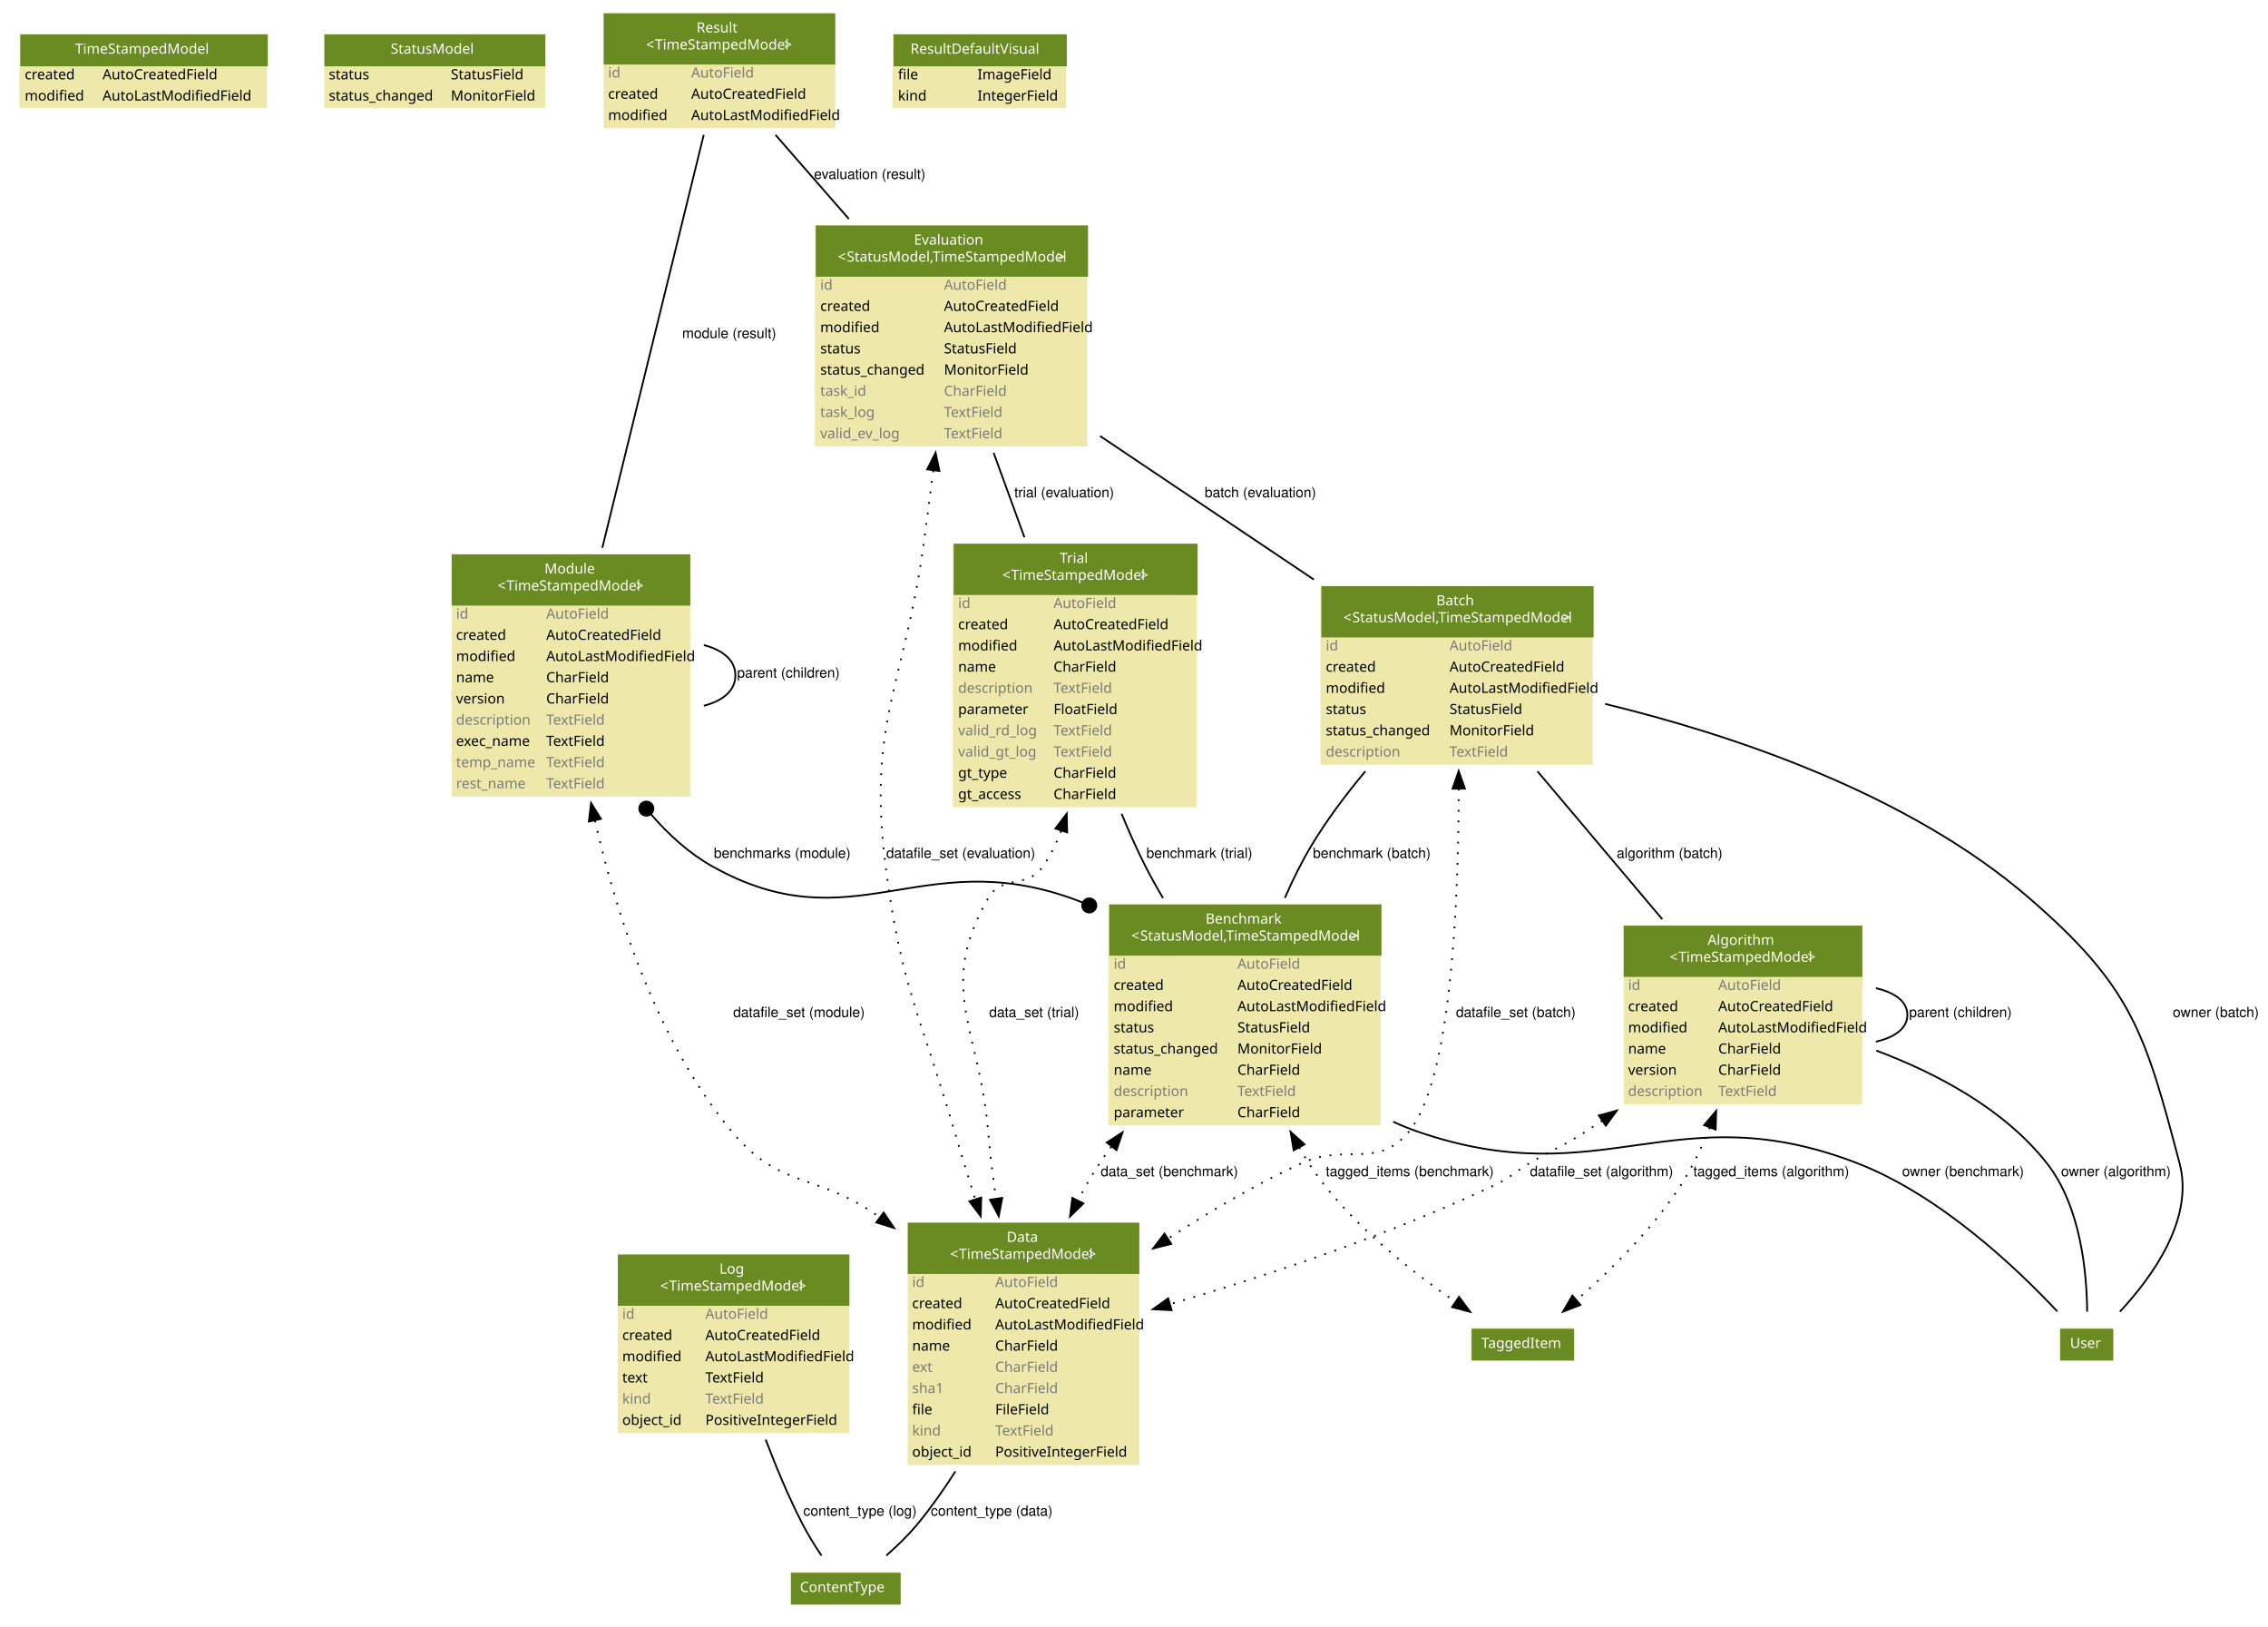
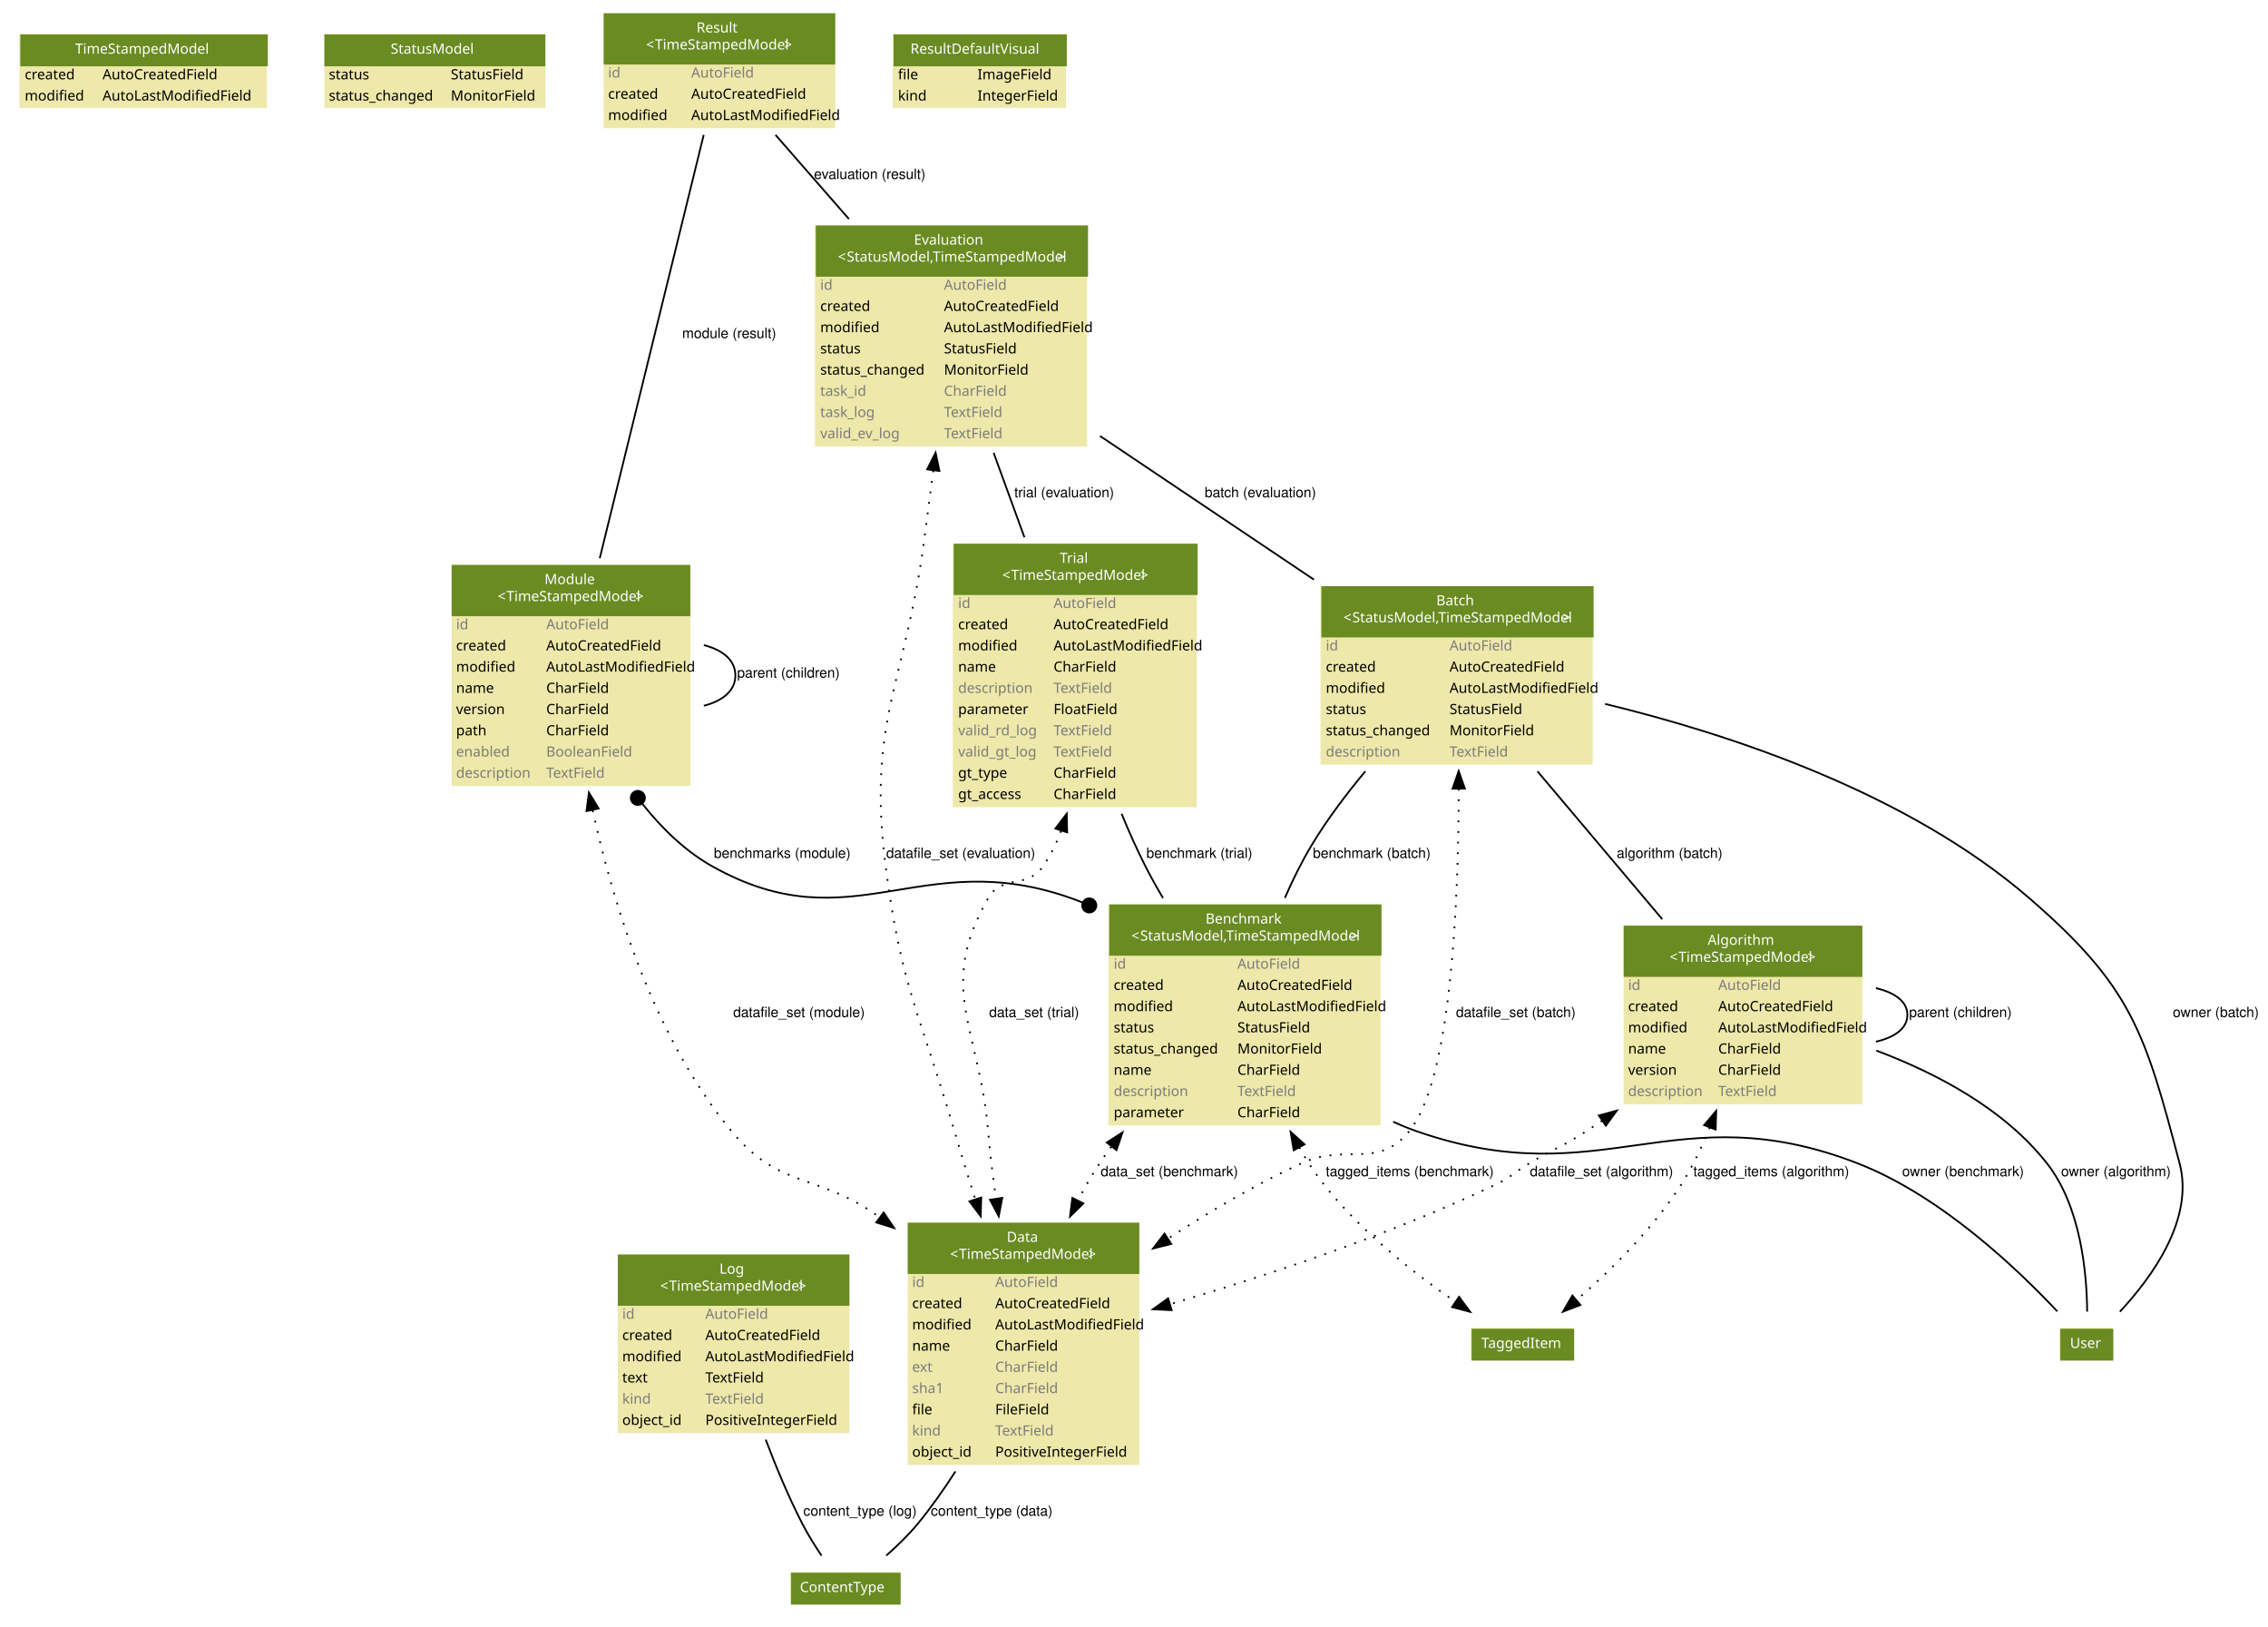
<svg xmlns="http://www.w3.org/2000/svg" width="1283pt" height="920pt" viewBox="0.00 0.00 1283.00 920.00">
  <g id="graph1" class="graph" transform="scale(1 1) rotate(0) translate(4 916)">
    <polygon fill="white" stroke="white" points="-4,5 -4,-916 1280,-916 1280,5 -4,5" />
    <g id="node1" class="node">
      <polygon fill="palegoldenrod" stroke="palegoldenrod" points="7.5,-855.5 7.5,-896.5 146.5,-896.5 146.5,-855.5 7.5,-855.5" />
      <polygon fill="#698b22" stroke="#698b22" points="8,-879 8,-896 147,-896 147,-879 8,-879" />
      <text text-anchor="start" x="38.5" y="-885.633" font-family="Helvetica Bold" font-size="8.00" fill="white">TimeStampedModel</text>
      <text text-anchor="start" x="10" y="-871.133" font-family="Helvetica Bold" font-size="8.00">created</text>
      <text text-anchor="start" x="54" y="-871.133" font-family="Helvetica Bold" font-size="8.00">AutoCreatedField</text>
      <text text-anchor="start" x="10" y="-859.133" font-family="Helvetica Bold" font-size="8.00">modified</text>
      <text text-anchor="start" x="54" y="-859.133" font-family="Helvetica Bold" font-size="8.00">AutoLastModifiedField</text>
    </g>
    <g id="node2" class="node">
      <polygon fill="palegoldenrod" stroke="palegoldenrod" points="180,-855.5 180,-896.5 304,-896.5 304,-855.5 180,-855.5" />
      <polygon fill="#698b22" stroke="#698b22" points="180,-879 180,-896 304,-896 304,-879 180,-879" />
      <text text-anchor="start" x="217" y="-885.633" font-family="Helvetica Bold" font-size="8.00" fill="white">StatusModel</text>
      <text text-anchor="start" x="182" y="-871.133" font-family="Helvetica Bold" font-size="8.00">status</text>
      <text text-anchor="start" x="251" y="-871.133" font-family="Helvetica Bold" font-size="8.00">StatusField</text>
      <text text-anchor="start" x="182" y="-859.133" font-family="Helvetica Bold" font-size="8.00">status_changed</text>
      <text text-anchor="start" x="251" y="-859.133" font-family="Helvetica Bold" font-size="8.00">MonitorField</text>
    </g>
    <g id="node3" class="node">
      <polygon fill="palegoldenrod" stroke="palegoldenrod" points="915,-292 915,-392 1049,-392 1049,-292 915,-292" />
      <polygon fill="#698b22" stroke="#698b22" points="915,-364 915,-392 1049,-392 1049,-364 915,-364" />
      <text text-anchor="start" x="962" y="-381.633" font-family="Helvetica Bold" font-size="8.00" fill="white">Algorithm</text>
      <text text-anchor="start" x="940.5" y="-372.033" font-family="Helvetica Bold" font-size="8.00" fill="white">&lt;</text>
      <text text-anchor="start" x="945.5" y="-372.033" font-family="Helvetica Italic" font-size="8.00" fill="white">TimeStampedModel</text>
      <text text-anchor="start" x="1018.5" y="-372.033" font-family="Helvetica Bold" font-size="8.00" fill="white">&gt;</text>
      <text text-anchor="start" x="917" y="-356.133" font-family="Helvetica Bold" font-size="8.00" fill="#7b7b7b">id</text>
      <text text-anchor="start" x="968" y="-356.133" font-family="Helvetica Bold" font-size="8.00" fill="#7b7b7b">AutoField</text>
      <text text-anchor="start" x="917" y="-344.133" font-family="Helvetica Italic" font-size="8.00">created</text>
      <text text-anchor="start" x="968" y="-344.133" font-family="Helvetica Italic" font-size="8.00">AutoCreatedField</text>
      <text text-anchor="start" x="917" y="-332.133" font-family="Helvetica Italic" font-size="8.00">modified</text>
      <text text-anchor="start" x="968" y="-332.133" font-family="Helvetica Italic" font-size="8.00">AutoLastModifiedField</text>
      <text text-anchor="start" x="917" y="-320.133" font-family="Helvetica Bold" font-size="8.00">name</text>
      <text text-anchor="start" x="968" y="-320.133" font-family="Helvetica Bold" font-size="8.00">CharField</text>
      <text text-anchor="start" x="917" y="-308.133" font-family="Helvetica Bold" font-size="8.00">version</text>
      <text text-anchor="start" x="968" y="-308.133" font-family="Helvetica Bold" font-size="8.00">CharField</text>
      <text text-anchor="start" x="917" y="-296.133" font-family="Helvetica Bold" font-size="8.00" fill="#7b7b7b">description</text>
      <text text-anchor="start" x="968" y="-296.133" font-family="Helvetica Bold" font-size="8.00" fill="#7b7b7b">TextField</text>
    </g>
    <g id="edge6" class="edge">
      <path fill="none" stroke="black" d="M1057.2,-357.14C1067.8,-354.69 1075,-349.65 1075,-342 1075,-334.35 1067.8,-329.31 1057.2,-326.86" />
      <text text-anchor="middle" x="1105" y="-340.8" font-family="Helvetica,sans-Serif" font-size="8.00">parent (children)</text>
    </g>
    <g id="node4" class="node">
-       <polygon fill="palegoldenrod" stroke="palegoldenrod" points="828.5,-147.5 828.5,-164.5 885.5,-164.5 885.5,-147.5 828.5,-147.5" />
-       <polygon fill="#698b22" stroke="#698b22" points="829,-147 829,-164 886,-164 886,-147 829,-147" />
-       <text text-anchor="start" x="834" y="-153.633" font-family="Helvetica Bold" font-size="8.00" fill="white">TaggedItem</text>
-     </g>
-     <g id="edge2" class="edge">
-       <path fill="none" stroke="black" stroke-dasharray="1,5" d="M963.26,-278.37C958.73,-267.17 953.33,-255.93 947,-246 931.03,-220.94 907,-197.38 887.79,-180.65" />
-       <polygon fill="black" stroke="black" points="960.006,-279.661 966.86,-287.74 966.541,-277.15 960.006,-279.661" />
-       <polygon fill="black" stroke="black" points="890.039,-177.968 880.16,-174.14 885.496,-183.293 890.039,-177.968" />
-       <text text-anchor="middle" x="998" y="-250.8" font-family="Helvetica,sans-Serif" font-size="8.00">tagged_items (algorithm)</text>
-     </g>
-     <g id="node6" class="node">
-       <polygon fill="palegoldenrod" stroke="palegoldenrod" points="1161.5,-147.5 1161.5,-164.5 1190.5,-164.5 1190.5,-147.5 1161.5,-147.5" />
-       <polygon fill="#698b22" stroke="#698b22" points="1162,-147 1162,-164 1191,-164 1191,-147 1162,-147" />
-       <text text-anchor="start" x="1167" y="-153.633" font-family="Helvetica Bold" font-size="8.00" fill="white">User</text>
-     </g>
-     <g id="edge4" class="edge">
-       <path fill="none" stroke="black" d="M1057.4,-321.84C1091.7,-308.96 1129.9,-288.74 1154,-258 1173.1,-233.61 1176.5,-196.29 1176.7,-174.2" />
-       <text text-anchor="middle" x="1193" y="-250.8" font-family="Helvetica,sans-Serif" font-size="8.00">owner (algorithm)</text>
-     </g>
-     <g id="node9" class="node">
      <polygon fill="palegoldenrod" stroke="palegoldenrod" points="510,-88 510,-224 640,-224 640,-88 510,-88" />
      <polygon fill="#698b22" stroke="#698b22" points="510,-196 510,-224 640,-224 640,-196 510,-196" />
      <text text-anchor="start" x="565.5" y="-213.633" font-family="Helvetica Bold" font-size="8.00" fill="white">Data</text>
      <text text-anchor="start" x="533.5" y="-204.033" font-family="Helvetica Bold" font-size="8.00" fill="white">&lt;</text>
      <text text-anchor="start" x="538.5" y="-204.033" font-family="Helvetica Italic" font-size="8.00" fill="white">TimeStampedModel</text>
      <text text-anchor="start" x="611.5" y="-204.033" font-family="Helvetica Bold" font-size="8.00" fill="white">&gt;</text>
      <text text-anchor="start" x="512" y="-188.133" font-family="Helvetica Bold" font-size="8.00" fill="#7b7b7b">id</text>
      <text text-anchor="start" x="559" y="-188.133" font-family="Helvetica Bold" font-size="8.00" fill="#7b7b7b">AutoField</text>
      <text text-anchor="start" x="512" y="-176.133" font-family="Helvetica Italic" font-size="8.00">created</text>
      <text text-anchor="start" x="559" y="-176.133" font-family="Helvetica Italic" font-size="8.00">AutoCreatedField</text>
      <text text-anchor="start" x="512" y="-164.133" font-family="Helvetica Italic" font-size="8.00">modified</text>
      <text text-anchor="start" x="559" y="-164.133" font-family="Helvetica Italic" font-size="8.00">AutoLastModifiedField</text>
      <text text-anchor="start" x="512" y="-152.133" font-family="Helvetica Bold" font-size="8.00">name</text>
      <text text-anchor="start" x="559" y="-152.133" font-family="Helvetica Bold" font-size="8.00">CharField</text>
      <text text-anchor="start" x="512" y="-140.133" font-family="Helvetica Bold" font-size="8.00" fill="#7b7b7b">ext</text>
      <text text-anchor="start" x="559" y="-140.133" font-family="Helvetica Bold" font-size="8.00" fill="#7b7b7b">CharField</text>
      <text text-anchor="start" x="512" y="-128.133" font-family="Helvetica Bold" font-size="8.00" fill="#7b7b7b">sha1</text>
      <text text-anchor="start" x="559" y="-128.133" font-family="Helvetica Bold" font-size="8.00" fill="#7b7b7b">CharField</text>
      <text text-anchor="start" x="512" y="-116.133" font-family="Helvetica Bold" font-size="8.00">file</text>
      <text text-anchor="start" x="559" y="-116.133" font-family="Helvetica Bold" font-size="8.00">FileField</text>
      <text text-anchor="start" x="512" y="-104.133" font-family="Helvetica Bold" font-size="8.00" fill="#7b7b7b">kind</text>
      <text text-anchor="start" x="559" y="-104.133" font-family="Helvetica Bold" font-size="8.00" fill="#7b7b7b">TextField</text>
      <text text-anchor="start" x="512" y="-92.133" font-family="Helvetica Bold" font-size="8.00">object_id</text>
      <text text-anchor="start" x="559" y="-92.133" font-family="Helvetica Bold" font-size="8.00">PositiveIntegerField</text>
    </g>
-     <g id="edge8" class="edge">
+     <g id="edge2" class="edge">
      <path fill="none" stroke="black" stroke-dasharray="1,5" d="M902.34,-282.19C899.21,-280.07 896.09,-278 893,-276 879.31,-267.12 875.01,-266.36 861,-258 852.42,-252.88 851.02,-250.29 842,-246 782.54,-217.7 711.78,-194.28 658.05,-178.43" />
      <polygon fill="black" stroke="black" points="900.434,-285.127 910.66,-287.9 904.395,-279.356 900.434,-285.127" />
      <polygon fill="black" stroke="black" points="658.801,-175.003 648.22,-175.55 656.833,-181.721 658.801,-175.003" />
      <text text-anchor="middle" x="902" y="-250.8" font-family="Helvetica,sans-Serif" font-size="8.00">datafile_set (algorithm)</text>
+     </g>
+     <g id="node6" class="node">
+       <polygon fill="palegoldenrod" stroke="palegoldenrod" points="1161.5,-147.5 1161.5,-164.5 1190.5,-164.5 1190.5,-147.5 1161.5,-147.5" />
+       <polygon fill="#698b22" stroke="#698b22" points="1162,-147 1162,-164 1191,-164 1191,-147 1162,-147" />
+       <text text-anchor="start" x="1167" y="-153.633" font-family="Helvetica Bold" font-size="8.00" fill="white">User</text>
+     </g>
+     <g id="edge4" class="edge">
+       <path fill="none" stroke="black" d="M1057.4,-321.84C1091.7,-308.96 1129.9,-288.74 1154,-258 1173.1,-233.61 1176.5,-196.29 1176.7,-174.2" />
+       <text text-anchor="middle" x="1193" y="-250.8" font-family="Helvetica,sans-Serif" font-size="8.00">owner (algorithm)</text>
+     </g>
+     <g id="node9" class="node">
+       <polygon fill="palegoldenrod" stroke="palegoldenrod" points="828.5,-147.5 828.5,-164.5 885.5,-164.5 885.5,-147.5 828.5,-147.5" />
+       <polygon fill="#698b22" stroke="#698b22" points="829,-147 829,-164 886,-164 886,-147 829,-147" />
+       <text text-anchor="start" x="834" y="-153.633" font-family="Helvetica Bold" font-size="8.00" fill="white">TaggedItem</text>
+     </g>
+     <g id="edge8" class="edge">
+       <path fill="none" stroke="black" stroke-dasharray="1,5" d="M963.26,-278.37C958.73,-267.17 953.33,-255.93 947,-246 931.03,-220.94 907,-197.38 887.79,-180.65" />
+       <polygon fill="black" stroke="black" points="960.006,-279.661 966.86,-287.74 966.541,-277.15 960.006,-279.661" />
+       <polygon fill="black" stroke="black" points="890.039,-177.968 880.16,-174.14 885.496,-183.293 890.039,-177.968" />
+       <text text-anchor="middle" x="998" y="-250.8" font-family="Helvetica,sans-Serif" font-size="8.00">tagged_items (algorithm)</text>
    </g>
    <g id="node11" class="node">
      <polygon fill="palegoldenrod" stroke="palegoldenrod" points="443.5,-9.5 443.5,-26.5 504.5,-26.5 504.5,-9.5 443.5,-9.5" />
      <polygon fill="#698b22" stroke="#698b22" points="444,-9 444,-26 505,-26 505,-9 444,-9" />
      <text text-anchor="start" x="448.5" y="-15.633" font-family="Helvetica Bold" font-size="8.00" fill="white">ContentType</text>
    </g>
    <g id="edge10" class="edge">
      <path fill="none" stroke="black" d="M536.47,-83.814C529.83,-73.44 522.59,-63.183 515,-54 509.81,-47.722 503.48,-41.6 497.36,-36.236" />
      <text text-anchor="middle" x="557" y="-58.8" font-family="Helvetica,sans-Serif" font-size="8.00">content_type (data)</text>
    </g>
    <g id="node13" class="node">
      <polygon fill="palegoldenrod" stroke="palegoldenrod" points="623.5,-280 623.5,-404 776.5,-404 776.5,-280 623.5,-280" />
      <polygon fill="#698b22" stroke="#698b22" points="624,-376 624,-404 777,-404 777,-376 624,-376" />
      <text text-anchor="start" x="678" y="-393.633" font-family="Helvetica Bold" font-size="8.00" fill="white">Benchmark</text>
      <text text-anchor="start" x="636" y="-384.033" font-family="Helvetica Bold" font-size="8.00" fill="white">&lt;</text>
      <text text-anchor="start" x="641" y="-384.033" font-family="Helvetica Italic" font-size="8.00" fill="white">StatusModel,TimeStampedModel</text>
      <text text-anchor="start" x="760" y="-384.033" font-family="Helvetica Bold" font-size="8.00" fill="white">&gt;</text>
      <text text-anchor="start" x="626" y="-368.133" font-family="Helvetica Bold" font-size="8.00" fill="#7b7b7b">id</text>
      <text text-anchor="start" x="696" y="-368.133" font-family="Helvetica Bold" font-size="8.00" fill="#7b7b7b">AutoField</text>
      <text text-anchor="start" x="626" y="-356.133" font-family="Helvetica Italic" font-size="8.00">created</text>
      <text text-anchor="start" x="696" y="-356.133" font-family="Helvetica Italic" font-size="8.00">AutoCreatedField</text>
      <text text-anchor="start" x="626" y="-344.133" font-family="Helvetica Italic" font-size="8.00">modified</text>
      <text text-anchor="start" x="696" y="-344.133" font-family="Helvetica Italic" font-size="8.00">AutoLastModifiedField</text>
      <text text-anchor="start" x="626" y="-332.133" font-family="Helvetica Italic" font-size="8.00">status</text>
      <text text-anchor="start" x="696" y="-332.133" font-family="Helvetica Italic" font-size="8.00">StatusField</text>
      <text text-anchor="start" x="626" y="-320.133" font-family="Helvetica Italic" font-size="8.00">status_changed</text>
      <text text-anchor="start" x="696" y="-320.133" font-family="Helvetica Italic" font-size="8.00">MonitorField</text>
      <text text-anchor="start" x="626" y="-308.133" font-family="Helvetica Bold" font-size="8.00">name</text>
      <text text-anchor="start" x="696" y="-308.133" font-family="Helvetica Bold" font-size="8.00">CharField</text>
      <text text-anchor="start" x="626" y="-296.133" font-family="Helvetica Bold" font-size="8.00" fill="#7b7b7b">description</text>
      <text text-anchor="start" x="696" y="-296.133" font-family="Helvetica Bold" font-size="8.00" fill="#7b7b7b">TextField</text>
      <text text-anchor="start" x="626" y="-284.133" font-family="Helvetica Bold" font-size="8.00">parameter</text>
      <text text-anchor="start" x="696" y="-284.133" font-family="Helvetica Bold" font-size="8.00">CharField</text>
    </g>
    <g id="edge12" class="edge">
+       <path fill="none" stroke="black" stroke-dasharray="1,5" d="M624.64,-267.41C622.32,-264.3 620.1,-261.16 618,-258 613.66,-251.47 609.62,-244.43 605.88,-237.22" />
+       <polygon fill="black" stroke="black" points="622.092,-269.834 631,-275.57 627.613,-265.531 622.092,-269.834" />
+       <polygon fill="black" stroke="black" points="608.887,-235.405 601.31,-228 602.615,-238.514 608.887,-235.405" />
+       <text text-anchor="middle" x="657.5" y="-250.8" font-family="Helvetica,sans-Serif" font-size="8.00">data_set (benchmark)</text>
+     </g>
+     <g id="edge14" class="edge">
+       <path fill="none" stroke="black" d="M784.11,-281.59C788.7,-279.49 793.35,-277.61 798,-276 902.88,-239.79 943.58,-298.19 1047,-258 1093.8,-239.8 1137.2,-198.41 1159.8,-174.33" />
+       <text text-anchor="middle" x="1106.5" y="-250.8" font-family="Helvetica,sans-Serif" font-size="8.00">owner (benchmark)</text>
+     </g>
+     <g id="edge16" class="edge">
      <path fill="none" stroke="black" stroke-dasharray="1,5" d="M730.91,-267.09C735.19,-259.68 739.89,-252.5 745,-246 765.73,-219.62 795.59,-196.12 819.26,-179.76" />
      <polygon fill="black" stroke="black" points="727.828,-265.43 726.08,-275.88 733.963,-268.801 727.828,-265.43" />
      <polygon fill="black" stroke="black" points="821.361,-182.564 827.68,-174.06 817.437,-176.768 821.361,-182.564" />
      <text text-anchor="middle" x="793.5" y="-250.8" font-family="Helvetica,sans-Serif" font-size="8.00">tagged_items (benchmark)</text>
-     </g>
-     <g id="edge14" class="edge">
-       <path fill="none" stroke="black" d="M784.11,-281.59C788.7,-279.49 793.35,-277.61 798,-276 902.88,-239.79 943.58,-298.19 1047,-258 1093.8,-239.8 1137.2,-198.41 1159.8,-174.33" />
-       <text text-anchor="middle" x="1106.5" y="-250.8" font-family="Helvetica,sans-Serif" font-size="8.00">owner (benchmark)</text>
-     </g>
-     <g id="edge16" class="edge">
-       <path fill="none" stroke="black" stroke-dasharray="1,5" d="M624.64,-267.41C622.32,-264.3 620.1,-261.16 618,-258 613.66,-251.47 609.62,-244.43 605.88,-237.22" />
-       <polygon fill="black" stroke="black" points="622.092,-269.834 631,-275.57 627.613,-265.531 622.092,-269.834" />
-       <polygon fill="black" stroke="black" points="608.887,-235.405 601.31,-228 602.615,-238.514 608.887,-235.405" />
-       <text text-anchor="middle" x="657.5" y="-250.8" font-family="Helvetica,sans-Serif" font-size="8.00">data_set (benchmark)</text>
    </g>
    <g id="node17" class="node">
      <polygon fill="palegoldenrod" stroke="palegoldenrod" points="535.5,-460 535.5,-608 672.5,-608 672.5,-460 535.5,-460" />
      <polygon fill="#698b22" stroke="#698b22" points="536,-580 536,-608 673,-608 673,-580 536,-580" />
      <text text-anchor="start" x="595.5" y="-597.633" font-family="Helvetica Bold" font-size="8.00" fill="white">Trial</text>
      <text text-anchor="start" x="563" y="-588.033" font-family="Helvetica Bold" font-size="8.00" fill="white">&lt;</text>
      <text text-anchor="start" x="568" y="-588.033" font-family="Helvetica Italic" font-size="8.00" fill="white">TimeStampedModel</text>
      <text text-anchor="start" x="641" y="-588.033" font-family="Helvetica Bold" font-size="8.00" fill="white">&gt;</text>
      <text text-anchor="start" x="538" y="-572.133" font-family="Helvetica Bold" font-size="8.00" fill="#7b7b7b">id</text>
      <text text-anchor="start" x="592" y="-572.133" font-family="Helvetica Bold" font-size="8.00" fill="#7b7b7b">AutoField</text>
      <text text-anchor="start" x="538" y="-560.133" font-family="Helvetica Italic" font-size="8.00">created</text>
      <text text-anchor="start" x="592" y="-560.133" font-family="Helvetica Italic" font-size="8.00">AutoCreatedField</text>
      <text text-anchor="start" x="538" y="-548.133" font-family="Helvetica Italic" font-size="8.00">modified</text>
      <text text-anchor="start" x="592" y="-548.133" font-family="Helvetica Italic" font-size="8.00">AutoLastModifiedField</text>
      <text text-anchor="start" x="538" y="-536.133" font-family="Helvetica Bold" font-size="8.00">name</text>
      <text text-anchor="start" x="592" y="-536.133" font-family="Helvetica Bold" font-size="8.00">CharField</text>
      <text text-anchor="start" x="538" y="-524.133" font-family="Helvetica Bold" font-size="8.00" fill="#7b7b7b">description</text>
      <text text-anchor="start" x="592" y="-524.133" font-family="Helvetica Bold" font-size="8.00" fill="#7b7b7b">TextField</text>
      <text text-anchor="start" x="538" y="-512.133" font-family="Helvetica Bold" font-size="8.00">parameter</text>
      <text text-anchor="start" x="592" y="-512.133" font-family="Helvetica Bold" font-size="8.00">FloatField</text>
      <text text-anchor="start" x="538" y="-500.133" font-family="Helvetica Bold" font-size="8.00" fill="#7b7b7b">valid_rd_log</text>
      <text text-anchor="start" x="592" y="-500.133" font-family="Helvetica Bold" font-size="8.00" fill="#7b7b7b">TextField</text>
      <text text-anchor="start" x="538" y="-488.133" font-family="Helvetica Bold" font-size="8.00" fill="#7b7b7b">valid_gt_log</text>
      <text text-anchor="start" x="592" y="-488.133" font-family="Helvetica Bold" font-size="8.00" fill="#7b7b7b">TextField</text>
      <text text-anchor="start" x="538" y="-476.133" font-family="Helvetica Bold" font-size="8.00">gt_type</text>
      <text text-anchor="start" x="592" y="-476.133" font-family="Helvetica Bold" font-size="8.00">CharField</text>
      <text text-anchor="start" x="538" y="-464.133" font-family="Helvetica Bold" font-size="8.00">gt_access</text>
      <text text-anchor="start" x="592" y="-464.133" font-family="Helvetica Bold" font-size="8.00">CharField</text>
    </g>
-     <g id="edge20" class="edge">
+     <g id="edge18" class="edge">
      <path fill="none" stroke="black" stroke-dasharray="1,5" d="M596.25,-446C593.6,-438.91 590.24,-432.13 586,-426 576.94,-412.9 562.95,-421.81 555,-408 525.73,-357.16 550.16,-334.47 555,-276 556.02,-263.71 557.61,-250.78 559.47,-238.15" />
      <polygon fill="black" stroke="black" points="593.026,-447.405 599.45,-455.83 599.683,-445.238 593.026,-447.405" />
      <polygon fill="black" stroke="black" points="562.955,-238.513 561,-228.1 556.035,-237.459 562.955,-238.513" />
      <text text-anchor="middle" x="581" y="-340.8" font-family="Helvetica,sans-Serif" font-size="8.00">data_set (trial)</text>
    </g>
-     <g id="edge18" class="edge">
+     <g id="edge20" class="edge">
      <path fill="none" stroke="black" d="M630.49,-455.78C634.65,-445.6 639.19,-435.44 644,-426 647.02,-420.07 650.38,-414.04 653.91,-408.09" />
      <text text-anchor="middle" x="674.5" y="-430.8" font-family="Helvetica,sans-Serif" font-size="8.00">benchmark (trial)</text>
    </g>
    <g id="node20" class="node">
      <polygon fill="palegoldenrod" stroke="palegoldenrod" points="743.5,-484 743.5,-584 896.5,-584 896.5,-484 743.5,-484" />
      <polygon fill="#698b22" stroke="#698b22" points="744,-556 744,-584 897,-584 897,-556 744,-556" />
      <text text-anchor="start" x="808.5" y="-573.633" font-family="Helvetica Bold" font-size="8.00" fill="white">Batch</text>
      <text text-anchor="start" x="756" y="-564.033" font-family="Helvetica Bold" font-size="8.00" fill="white">&lt;</text>
      <text text-anchor="start" x="761" y="-564.033" font-family="Helvetica Italic" font-size="8.00" fill="white">StatusModel,TimeStampedModel</text>
      <text text-anchor="start" x="880" y="-564.033" font-family="Helvetica Bold" font-size="8.00" fill="white">&gt;</text>
      <text text-anchor="start" x="746" y="-548.133" font-family="Helvetica Bold" font-size="8.00" fill="#7b7b7b">id</text>
      <text text-anchor="start" x="816" y="-548.133" font-family="Helvetica Bold" font-size="8.00" fill="#7b7b7b">AutoField</text>
      <text text-anchor="start" x="746" y="-536.133" font-family="Helvetica Italic" font-size="8.00">created</text>
      <text text-anchor="start" x="816" y="-536.133" font-family="Helvetica Italic" font-size="8.00">AutoCreatedField</text>
      <text text-anchor="start" x="746" y="-524.133" font-family="Helvetica Italic" font-size="8.00">modified</text>
      <text text-anchor="start" x="816" y="-524.133" font-family="Helvetica Italic" font-size="8.00">AutoLastModifiedField</text>
      <text text-anchor="start" x="746" y="-512.133" font-family="Helvetica Italic" font-size="8.00">status</text>
      <text text-anchor="start" x="816" y="-512.133" font-family="Helvetica Italic" font-size="8.00">StatusField</text>
      <text text-anchor="start" x="746" y="-500.133" font-family="Helvetica Italic" font-size="8.00">status_changed</text>
      <text text-anchor="start" x="816" y="-500.133" font-family="Helvetica Italic" font-size="8.00">MonitorField</text>
      <text text-anchor="start" x="746" y="-488.133" font-family="Helvetica Bold" font-size="8.00" fill="#7b7b7b">description</text>
      <text text-anchor="start" x="816" y="-488.133" font-family="Helvetica Bold" font-size="8.00" fill="#7b7b7b">TextField</text>
    </g>
-     <g id="edge26" class="edge">
+     <g id="edge28" class="edge">
      <path fill="none" stroke="black" d="M865.77,-479.75C887.85,-453.58 914.27,-422.27 936.34,-396.12" />
      <text text-anchor="middle" x="940.5" y="-430.8" font-family="Helvetica,sans-Serif" font-size="8.00">algorithm (batch)</text>
    </g>
-     <g id="edge24" class="edge">
-       <path fill="none" stroke="black" d="M904.02,-517.89C974.73,-500.74 1075.1,-467.62 1144,-408 1202,-357.87 1209.5,-332.09 1229,-258 1237.3,-226.55 1213.5,-193.79 1195.2,-174.15" />
-       <text text-anchor="middle" x="1249.5" y="-340.8" font-family="Helvetica,sans-Serif" font-size="8.00">owner (batch)</text>
-     </g>
-     <g id="edge28" class="edge">
+     <g id="edge22" class="edge">
      <path fill="none" stroke="black" stroke-dasharray="1,5" d="M821.2,-469.95C821.1,-403.23 816.74,-304.52 793,-276 774.92,-254.27 757.68,-269.82 732,-258 706.49,-246.25 680.32,-230.82 656.84,-215.53" />
      <polygon fill="black" stroke="black" points="817.7,-469.953 821.18,-479.96 824.7,-469.967 817.7,-469.953" />
      <polygon fill="black" stroke="black" points="658.593,-212.493 648.32,-209.9 654.733,-218.333 658.593,-212.493" />
      <text text-anchor="middle" x="853.5" y="-340.8" font-family="Helvetica,sans-Serif" font-size="8.00">datafile_set (batch)</text>
    </g>
-     <g id="edge22" class="edge">
+     <g id="edge26" class="edge">
+       <path fill="none" stroke="black" d="M904.02,-517.89C974.73,-500.74 1075.1,-467.62 1144,-408 1202,-357.87 1209.5,-332.09 1229,-258 1237.3,-226.55 1213.5,-193.79 1195.2,-174.15" />
+       <text text-anchor="middle" x="1249.5" y="-340.8" font-family="Helvetica,sans-Serif" font-size="8.00">owner (batch)</text>
+     </g>
+     <g id="edge24" class="edge">
      <path fill="none" stroke="black" d="M768.35,-479.78C757.45,-466.72 746.65,-452.37 738,-438 732.41,-428.71 727.33,-418.45 722.85,-408.19" />
      <text text-anchor="middle" x="772" y="-430.8" font-family="Helvetica,sans-Serif" font-size="8.00">benchmark (batch)</text>
    </g>
    <g id="node25" class="node">
      <polygon fill="palegoldenrod" stroke="palegoldenrod" points="457.5,-664 457.5,-788 610.5,-788 610.5,-664 457.5,-664" />
      <polygon fill="#698b22" stroke="#698b22" points="458,-760 458,-788 611,-788 611,-760 458,-760" />
      <text text-anchor="start" x="513" y="-777.633" font-family="Helvetica Bold" font-size="8.00" fill="white">Evaluation</text>
      <text text-anchor="start" x="470" y="-768.033" font-family="Helvetica Bold" font-size="8.00" fill="white">&lt;</text>
      <text text-anchor="start" x="475" y="-768.033" font-family="Helvetica Italic" font-size="8.00" fill="white">StatusModel,TimeStampedModel</text>
      <text text-anchor="start" x="594" y="-768.033" font-family="Helvetica Bold" font-size="8.00" fill="white">&gt;</text>
      <text text-anchor="start" x="460" y="-752.133" font-family="Helvetica Bold" font-size="8.00" fill="#7b7b7b">id</text>
      <text text-anchor="start" x="530" y="-752.133" font-family="Helvetica Bold" font-size="8.00" fill="#7b7b7b">AutoField</text>
      <text text-anchor="start" x="460" y="-740.133" font-family="Helvetica Italic" font-size="8.00">created</text>
      <text text-anchor="start" x="530" y="-740.133" font-family="Helvetica Italic" font-size="8.00">AutoCreatedField</text>
      <text text-anchor="start" x="460" y="-728.133" font-family="Helvetica Italic" font-size="8.00">modified</text>
      <text text-anchor="start" x="530" y="-728.133" font-family="Helvetica Italic" font-size="8.00">AutoLastModifiedField</text>
      <text text-anchor="start" x="460" y="-716.133" font-family="Helvetica Italic" font-size="8.00">status</text>
      <text text-anchor="start" x="530" y="-716.133" font-family="Helvetica Italic" font-size="8.00">StatusField</text>
      <text text-anchor="start" x="460" y="-704.133" font-family="Helvetica Italic" font-size="8.00">status_changed</text>
      <text text-anchor="start" x="530" y="-704.133" font-family="Helvetica Italic" font-size="8.00">MonitorField</text>
      <text text-anchor="start" x="460" y="-692.133" font-family="Helvetica Bold" font-size="8.00" fill="#7b7b7b">task_id</text>
      <text text-anchor="start" x="530" y="-692.133" font-family="Helvetica Bold" font-size="8.00" fill="#7b7b7b">CharField</text>
      <text text-anchor="start" x="460" y="-680.133" font-family="Helvetica Bold" font-size="8.00" fill="#7b7b7b">task_log</text>
      <text text-anchor="start" x="530" y="-680.133" font-family="Helvetica Bold" font-size="8.00" fill="#7b7b7b">TextField</text>
      <text text-anchor="start" x="460" y="-668.133" font-family="Helvetica Bold" font-size="8.00" fill="#7b7b7b">valid_ev_log</text>
      <text text-anchor="start" x="530" y="-668.133" font-family="Helvetica Bold" font-size="8.00" fill="#7b7b7b">TextField</text>
    </g>
-     <g id="edge34" class="edge">
+     <g id="edge30" class="edge">
      <path fill="none" stroke="black" stroke-dasharray="1,5" d="M523.94,-649.93C522.28,-637.27 520.58,-624.26 519,-612 508.35,-529.44 486.44,-508.57 497,-426 505.74,-357.67 516.68,-342.12 536,-276 539.62,-263.6 543.65,-250.55 547.69,-237.8" />
      <polygon fill="black" stroke="black" points="520.49,-650.54 525.26,-660 527.431,-649.63 520.49,-650.54" />
      <polygon fill="black" stroke="black" points="551.073,-238.711 550.79,-228.12 544.407,-236.576 551.073,-238.711" />
      <text text-anchor="middle" x="539.5" y="-430.8" font-family="Helvetica,sans-Serif" font-size="8.00">datafile_set (evaluation)</text>
    </g>
-     <g id="edge32" class="edge">
+     <g id="edge34" class="edge">
      <path fill="none" stroke="black" d="M558.09,-659.92C563.71,-644.52 569.74,-627.98 575.52,-612.11" />
      <text text-anchor="middle" x="598" y="-634.8" font-family="Helvetica,sans-Serif" font-size="8.00">trial (evaluation)</text>
    </g>
-     <g id="edge30" class="edge">
+     <g id="edge32" class="edge">
      <path fill="none" stroke="black" d="M618.26,-669.43C656.49,-643.77 701.49,-613.56 739.29,-588.19" />
      <text text-anchor="middle" x="709" y="-634.8" font-family="Helvetica,sans-Serif" font-size="8.00">batch (evaluation)</text>
    </g>
    <g id="node29" class="node">
      <polygon fill="palegoldenrod" stroke="palegoldenrod" points="346,-106 346,-206 476,-206 476,-106 346,-106" />
      <polygon fill="#698b22" stroke="#698b22" points="346,-178 346,-206 476,-206 476,-178 346,-178" />
      <text text-anchor="start" x="403" y="-195.633" font-family="Helvetica Bold" font-size="8.00" fill="white">Log</text>
      <text text-anchor="start" x="369.5" y="-186.033" font-family="Helvetica Bold" font-size="8.00" fill="white">&lt;</text>
      <text text-anchor="start" x="374.5" y="-186.033" font-family="Helvetica Italic" font-size="8.00" fill="white">TimeStampedModel</text>
      <text text-anchor="start" x="447.5" y="-186.033" font-family="Helvetica Bold" font-size="8.00" fill="white">&gt;</text>
      <text text-anchor="start" x="348" y="-170.133" font-family="Helvetica Bold" font-size="8.00" fill="#7b7b7b">id</text>
      <text text-anchor="start" x="395" y="-170.133" font-family="Helvetica Bold" font-size="8.00" fill="#7b7b7b">AutoField</text>
      <text text-anchor="start" x="348" y="-158.133" font-family="Helvetica Italic" font-size="8.00">created</text>
      <text text-anchor="start" x="395" y="-158.133" font-family="Helvetica Italic" font-size="8.00">AutoCreatedField</text>
      <text text-anchor="start" x="348" y="-146.133" font-family="Helvetica Italic" font-size="8.00">modified</text>
      <text text-anchor="start" x="395" y="-146.133" font-family="Helvetica Italic" font-size="8.00">AutoLastModifiedField</text>
      <text text-anchor="start" x="348" y="-134.133" font-family="Helvetica Bold" font-size="8.00">text</text>
      <text text-anchor="start" x="395" y="-134.133" font-family="Helvetica Bold" font-size="8.00">TextField</text>
      <text text-anchor="start" x="348" y="-122.133" font-family="Helvetica Bold" font-size="8.00" fill="#7b7b7b">kind</text>
      <text text-anchor="start" x="395" y="-122.133" font-family="Helvetica Bold" font-size="8.00" fill="#7b7b7b">TextField</text>
      <text text-anchor="start" x="348" y="-110.133" font-family="Helvetica Bold" font-size="8.00">object_id</text>
      <text text-anchor="start" x="395" y="-110.133" font-family="Helvetica Bold" font-size="8.00">PositiveIntegerField</text>
    </g>
    <g id="edge36" class="edge">
      <path fill="none" stroke="black" d="M429.15,-101.82C435.11,-86.079 442.22,-69.077 450,-54 453.1,-47.993 456.99,-41.76 460.73,-36.203" />
      <text text-anchor="middle" x="482.5" y="-58.8" font-family="Helvetica,sans-Serif" font-size="8.00">content_type (log)</text>
    </g>
    <g id="node31" class="node">
-       <polygon fill="palegoldenrod" stroke="palegoldenrod" points="252,-466 252,-602 386,-602 386,-466 252,-466" />
-       <polygon fill="#698b22" stroke="#698b22" points="252,-574 252,-602 386,-602 386,-574 252,-574" />
-       <text text-anchor="start" x="304" y="-591.633" font-family="Helvetica Bold" font-size="8.00" fill="white">Module</text>
-       <text text-anchor="start" x="277.5" y="-582.033" font-family="Helvetica Bold" font-size="8.00" fill="white">&lt;</text>
-       <text text-anchor="start" x="282.5" y="-582.033" font-family="Helvetica Italic" font-size="8.00" fill="white">TimeStampedModel</text>
-       <text text-anchor="start" x="355.5" y="-582.033" font-family="Helvetica Bold" font-size="8.00" fill="white">&gt;</text>
-       <text text-anchor="start" x="254" y="-566.133" font-family="Helvetica Bold" font-size="8.00" fill="#7b7b7b">id</text>
-       <text text-anchor="start" x="305" y="-566.133" font-family="Helvetica Bold" font-size="8.00" fill="#7b7b7b">AutoField</text>
-       <text text-anchor="start" x="254" y="-554.133" font-family="Helvetica Italic" font-size="8.00">created</text>
-       <text text-anchor="start" x="305" y="-554.133" font-family="Helvetica Italic" font-size="8.00">AutoCreatedField</text>
-       <text text-anchor="start" x="254" y="-542.133" font-family="Helvetica Italic" font-size="8.00">modified</text>
-       <text text-anchor="start" x="305" y="-542.133" font-family="Helvetica Italic" font-size="8.00">AutoLastModifiedField</text>
-       <text text-anchor="start" x="254" y="-530.133" font-family="Helvetica Bold" font-size="8.00">name</text>
-       <text text-anchor="start" x="305" y="-530.133" font-family="Helvetica Bold" font-size="8.00">CharField</text>
-       <text text-anchor="start" x="254" y="-518.133" font-family="Helvetica Bold" font-size="8.00">version</text>
-       <text text-anchor="start" x="305" y="-518.133" font-family="Helvetica Bold" font-size="8.00">CharField</text>
-       <text text-anchor="start" x="254" y="-506.133" font-family="Helvetica Bold" font-size="8.00" fill="#7b7b7b">description</text>
-       <text text-anchor="start" x="305" y="-506.133" font-family="Helvetica Bold" font-size="8.00" fill="#7b7b7b">TextField</text>
-       <text text-anchor="start" x="254" y="-494.133" font-family="Helvetica Bold" font-size="8.00">exec_name</text>
-       <text text-anchor="start" x="305" y="-494.133" font-family="Helvetica Bold" font-size="8.00">TextField</text>
-       <text text-anchor="start" x="254" y="-482.133" font-family="Helvetica Bold" font-size="8.00" fill="#7b7b7b">temp_name</text>
-       <text text-anchor="start" x="305" y="-482.133" font-family="Helvetica Bold" font-size="8.00" fill="#7b7b7b">TextField</text>
-       <text text-anchor="start" x="254" y="-470.133" font-family="Helvetica Bold" font-size="8.00" fill="#7b7b7b">rest_name</text>
-       <text text-anchor="start" x="305" y="-470.133" font-family="Helvetica Bold" font-size="8.00" fill="#7b7b7b">TextField</text>
-     </g>
-     <g id="edge42" class="edge">
-       <path fill="none" stroke="black" stroke-dasharray="1,5" d="M332.58,-451.85C345.07,-397.14 368.23,-326.32 410,-276 437.22,-243.21 458.38,-252.84 493,-228 493.18,-227.87 493.37,-227.74 493.55,-227.61" />
-       <polygon fill="black" stroke="black" points="329.106,-451.351 330.37,-461.87 335.942,-452.859 329.106,-451.351" />
+       <polygon fill="palegoldenrod" stroke="palegoldenrod" points="252,-472 252,-596 386,-596 386,-472 252,-472" />
+       <polygon fill="#698b22" stroke="#698b22" points="252,-568 252,-596 386,-596 386,-568 252,-568" />
+       <text text-anchor="start" x="304" y="-585.633" font-family="Helvetica Bold" font-size="8.00" fill="white">Module</text>
+       <text text-anchor="start" x="277.5" y="-576.033" font-family="Helvetica Bold" font-size="8.00" fill="white">&lt;</text>
+       <text text-anchor="start" x="282.5" y="-576.033" font-family="Helvetica Italic" font-size="8.00" fill="white">TimeStampedModel</text>
+       <text text-anchor="start" x="355.5" y="-576.033" font-family="Helvetica Bold" font-size="8.00" fill="white">&gt;</text>
+       <text text-anchor="start" x="254" y="-560.133" font-family="Helvetica Bold" font-size="8.00" fill="#7b7b7b">id</text>
+       <text text-anchor="start" x="305" y="-560.133" font-family="Helvetica Bold" font-size="8.00" fill="#7b7b7b">AutoField</text>
+       <text text-anchor="start" x="254" y="-548.133" font-family="Helvetica Italic" font-size="8.00">created</text>
+       <text text-anchor="start" x="305" y="-548.133" font-family="Helvetica Italic" font-size="8.00">AutoCreatedField</text>
+       <text text-anchor="start" x="254" y="-536.133" font-family="Helvetica Italic" font-size="8.00">modified</text>
+       <text text-anchor="start" x="305" y="-536.133" font-family="Helvetica Italic" font-size="8.00">AutoLastModifiedField</text>
+       <text text-anchor="start" x="254" y="-524.133" font-family="Helvetica Bold" font-size="8.00">name</text>
+       <text text-anchor="start" x="305" y="-524.133" font-family="Helvetica Bold" font-size="8.00">CharField</text>
+       <text text-anchor="start" x="254" y="-512.133" font-family="Helvetica Bold" font-size="8.00">version</text>
+       <text text-anchor="start" x="305" y="-512.133" font-family="Helvetica Bold" font-size="8.00">CharField</text>
+       <text text-anchor="start" x="254" y="-500.133" font-family="Helvetica Bold" font-size="8.00">path</text>
+       <text text-anchor="start" x="305" y="-500.133" font-family="Helvetica Bold" font-size="8.00">CharField</text>
+       <text text-anchor="start" x="254" y="-488.133" font-family="Helvetica Bold" font-size="8.00" fill="#7b7b7b">enabled</text>
+       <text text-anchor="start" x="305" y="-488.133" font-family="Helvetica Bold" font-size="8.00" fill="#7b7b7b">BooleanField</text>
+       <text text-anchor="start" x="254" y="-476.133" font-family="Helvetica Bold" font-size="8.00" fill="#7b7b7b">description</text>
+       <text text-anchor="start" x="305" y="-476.133" font-family="Helvetica Bold" font-size="8.00" fill="#7b7b7b">TextField</text>
+     </g>
+     <g id="edge40" class="edge">
+       <path fill="none" stroke="black" stroke-dasharray="1,5" d="M331.28,-457.68C343.43,-402.25 366.74,-328.12 410,-276 437.22,-243.21 458.38,-252.84 493,-228 493.18,-227.87 493.37,-227.74 493.55,-227.61" />
+       <polygon fill="black" stroke="black" points="327.785,-457.292 329.14,-467.8 334.633,-458.74 327.785,-457.292" />
      <polygon fill="black" stroke="black" points="495.872,-230.245 501.81,-221.47 491.696,-224.627 495.872,-230.245" />
      <text text-anchor="middle" x="448" y="-340.8" font-family="Helvetica,sans-Serif" font-size="8.00">datafile_set (module)</text>
    </g>
-     <g id="edge40" class="edge">
-       <path fill="none" stroke="black" d="M364.18,-455.58C374.2,-443.94 385.83,-433.38 399,-426 478.01,-381.72 516.63,-438.25 602,-408 604.18,-407.23 606.35,-406.4 608.52,-405.52" />
-       <ellipse fill="black" stroke="black" cx="361.633" cy="-458.672" rx="4" ry="4" />
+     <g id="edge42" class="edge">
+       <path fill="none" stroke="black" d="M359.33,-461.46C370.39,-447.52 383.64,-434.61 399,-426 478.01,-381.72 516.63,-438.25 602,-408 604.18,-407.23 606.35,-406.4 608.52,-405.52" />
+       <ellipse fill="black" stroke="black" cx="356.834" cy="-464.738" rx="4" ry="4" />
      <ellipse fill="black" stroke="black" cx="612.193" cy="-403.919" rx="4" ry="4" />
      <text text-anchor="middle" x="438.5" y="-430.8" font-family="Helvetica,sans-Serif" font-size="8.00">benchmarks (module)</text>
    </g>
    <g id="edge38" class="edge">
      <path fill="none" stroke="black" d="M394.17,-551.16C404.84,-548.39 412,-542.67 412,-534 412,-525.33 404.84,-519.61 394.17,-516.84" />
      <text text-anchor="middle" x="442" y="-532.8" font-family="Helvetica,sans-Serif" font-size="8.00">parent (children)</text>
    </g>
    <g id="node35" class="node">
      <polygon fill="palegoldenrod" stroke="palegoldenrod" points="338,-844 338,-908 468,-908 468,-844 338,-844" />
      <polygon fill="#698b22" stroke="#698b22" points="338,-880 338,-908 468,-908 468,-880 338,-880" />
      <text text-anchor="start" x="390" y="-897.633" font-family="Helvetica Bold" font-size="8.00" fill="white">Result</text>
      <text text-anchor="start" x="361.5" y="-888.033" font-family="Helvetica Bold" font-size="8.00" fill="white">&lt;</text>
      <text text-anchor="start" x="366.5" y="-888.033" font-family="Helvetica Italic" font-size="8.00" fill="white">TimeStampedModel</text>
      <text text-anchor="start" x="439.5" y="-888.033" font-family="Helvetica Bold" font-size="8.00" fill="white">&gt;</text>
      <text text-anchor="start" x="340" y="-872.133" font-family="Helvetica Bold" font-size="8.00" fill="#7b7b7b">id</text>
      <text text-anchor="start" x="387" y="-872.133" font-family="Helvetica Bold" font-size="8.00" fill="#7b7b7b">AutoField</text>
      <text text-anchor="start" x="340" y="-860.133" font-family="Helvetica Italic" font-size="8.00">created</text>
      <text text-anchor="start" x="387" y="-860.133" font-family="Helvetica Italic" font-size="8.00">AutoCreatedField</text>
      <text text-anchor="start" x="340" y="-848.133" font-family="Helvetica Italic" font-size="8.00">modified</text>
      <text text-anchor="start" x="387" y="-848.133" font-family="Helvetica Italic" font-size="8.00">AutoLastModifiedField</text>
    </g>
    <g id="edge46" class="edge">
      <path fill="none" stroke="black" d="M434.71,-839.69C447.21,-825.38 461.96,-808.49 476.22,-792.16" />
      <text text-anchor="middle" x="488" y="-814.8" font-family="Helvetica,sans-Serif" font-size="8.00">evaluation (result)</text>
    </g>
    <g id="edge44" class="edge">
-       <path fill="none" stroke="black" d="M394.09,-839.72C380.49,-784.37 354.3,-677.72 336.73,-606.19" />
+       <path fill="none" stroke="black" d="M394.09,-839.72C380.11,-782.82 352.83,-671.72 335.28,-600.27" />
      <text text-anchor="middle" x="408.5" y="-724.8" font-family="Helvetica,sans-Serif" font-size="8.00">module (result)</text>
    </g>
    <g id="node38" class="node">
      <polygon fill="palegoldenrod" stroke="palegoldenrod" points="501.5,-855.5 501.5,-896.5 598.5,-896.5 598.5,-855.5 501.5,-855.5" />
      <polygon fill="#698b22" stroke="#698b22" points="502,-879 502,-896 599,-896 599,-879 502,-879" />
      <text text-anchor="start" x="511" y="-885.633" font-family="Helvetica Bold" font-size="8.00" fill="white">ResultDefaultVisual</text>
      <text text-anchor="start" x="504" y="-871.133" font-family="Helvetica Bold" font-size="8.00">file</text>
      <text text-anchor="start" x="549" y="-871.133" font-family="Helvetica Bold" font-size="8.00">ImageField</text>
      <text text-anchor="start" x="504" y="-859.133" font-family="Helvetica Bold" font-size="8.00">kind</text>
      <text text-anchor="start" x="549" y="-859.133" font-family="Helvetica Bold" font-size="8.00">IntegerField</text>
    </g>
  </g>
</svg>
